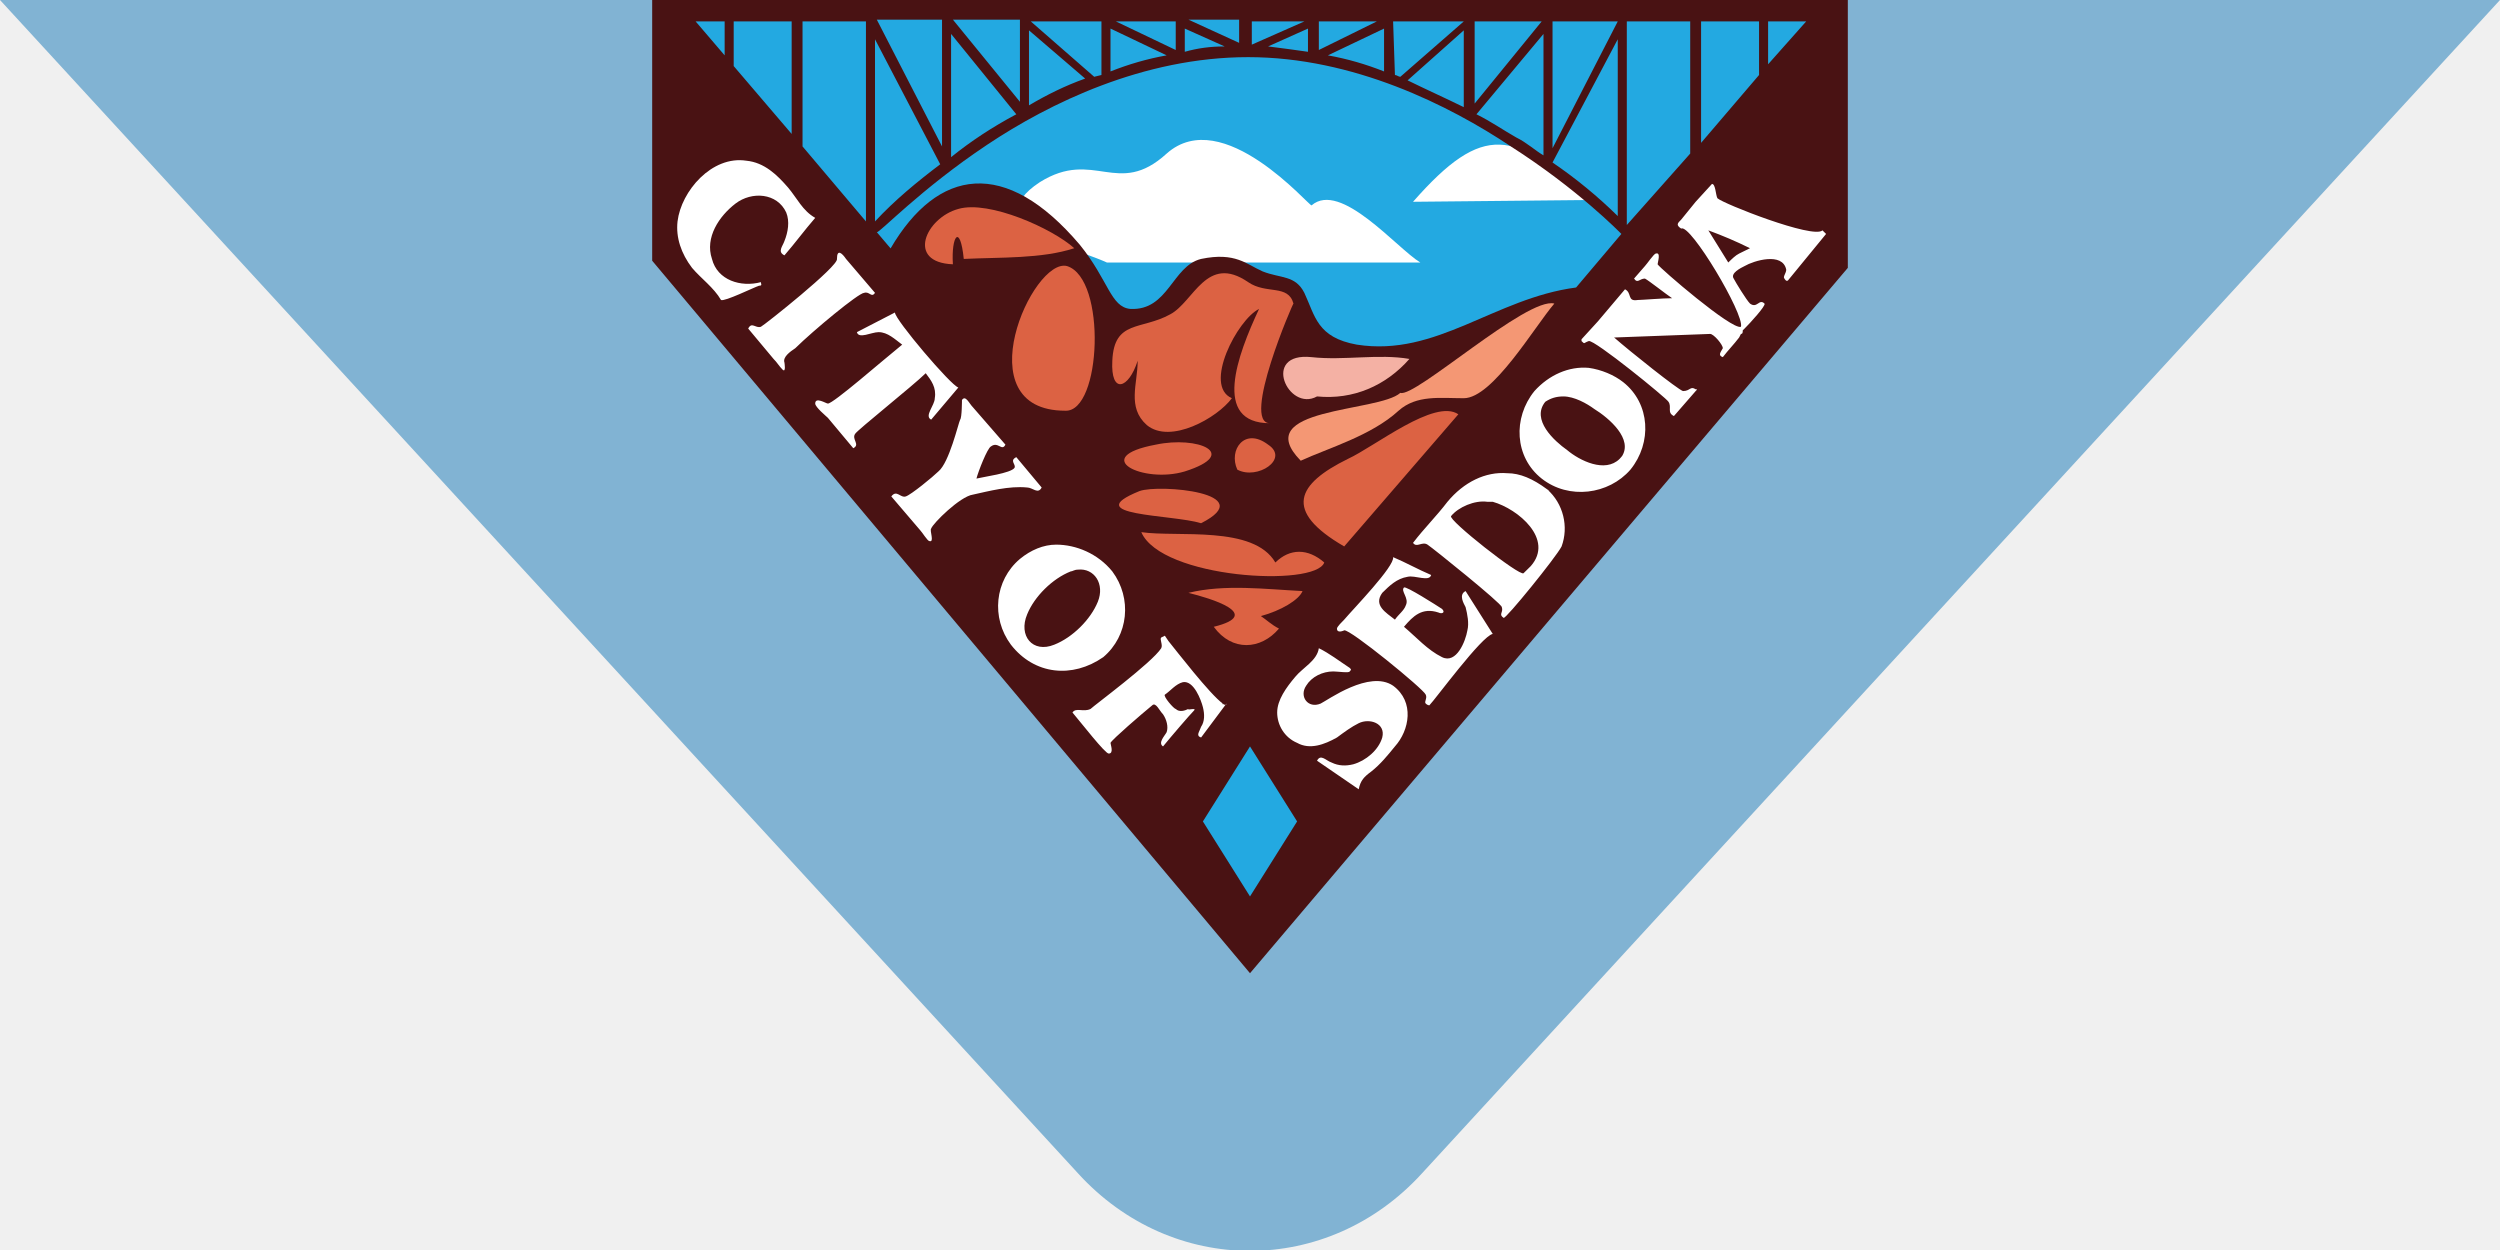
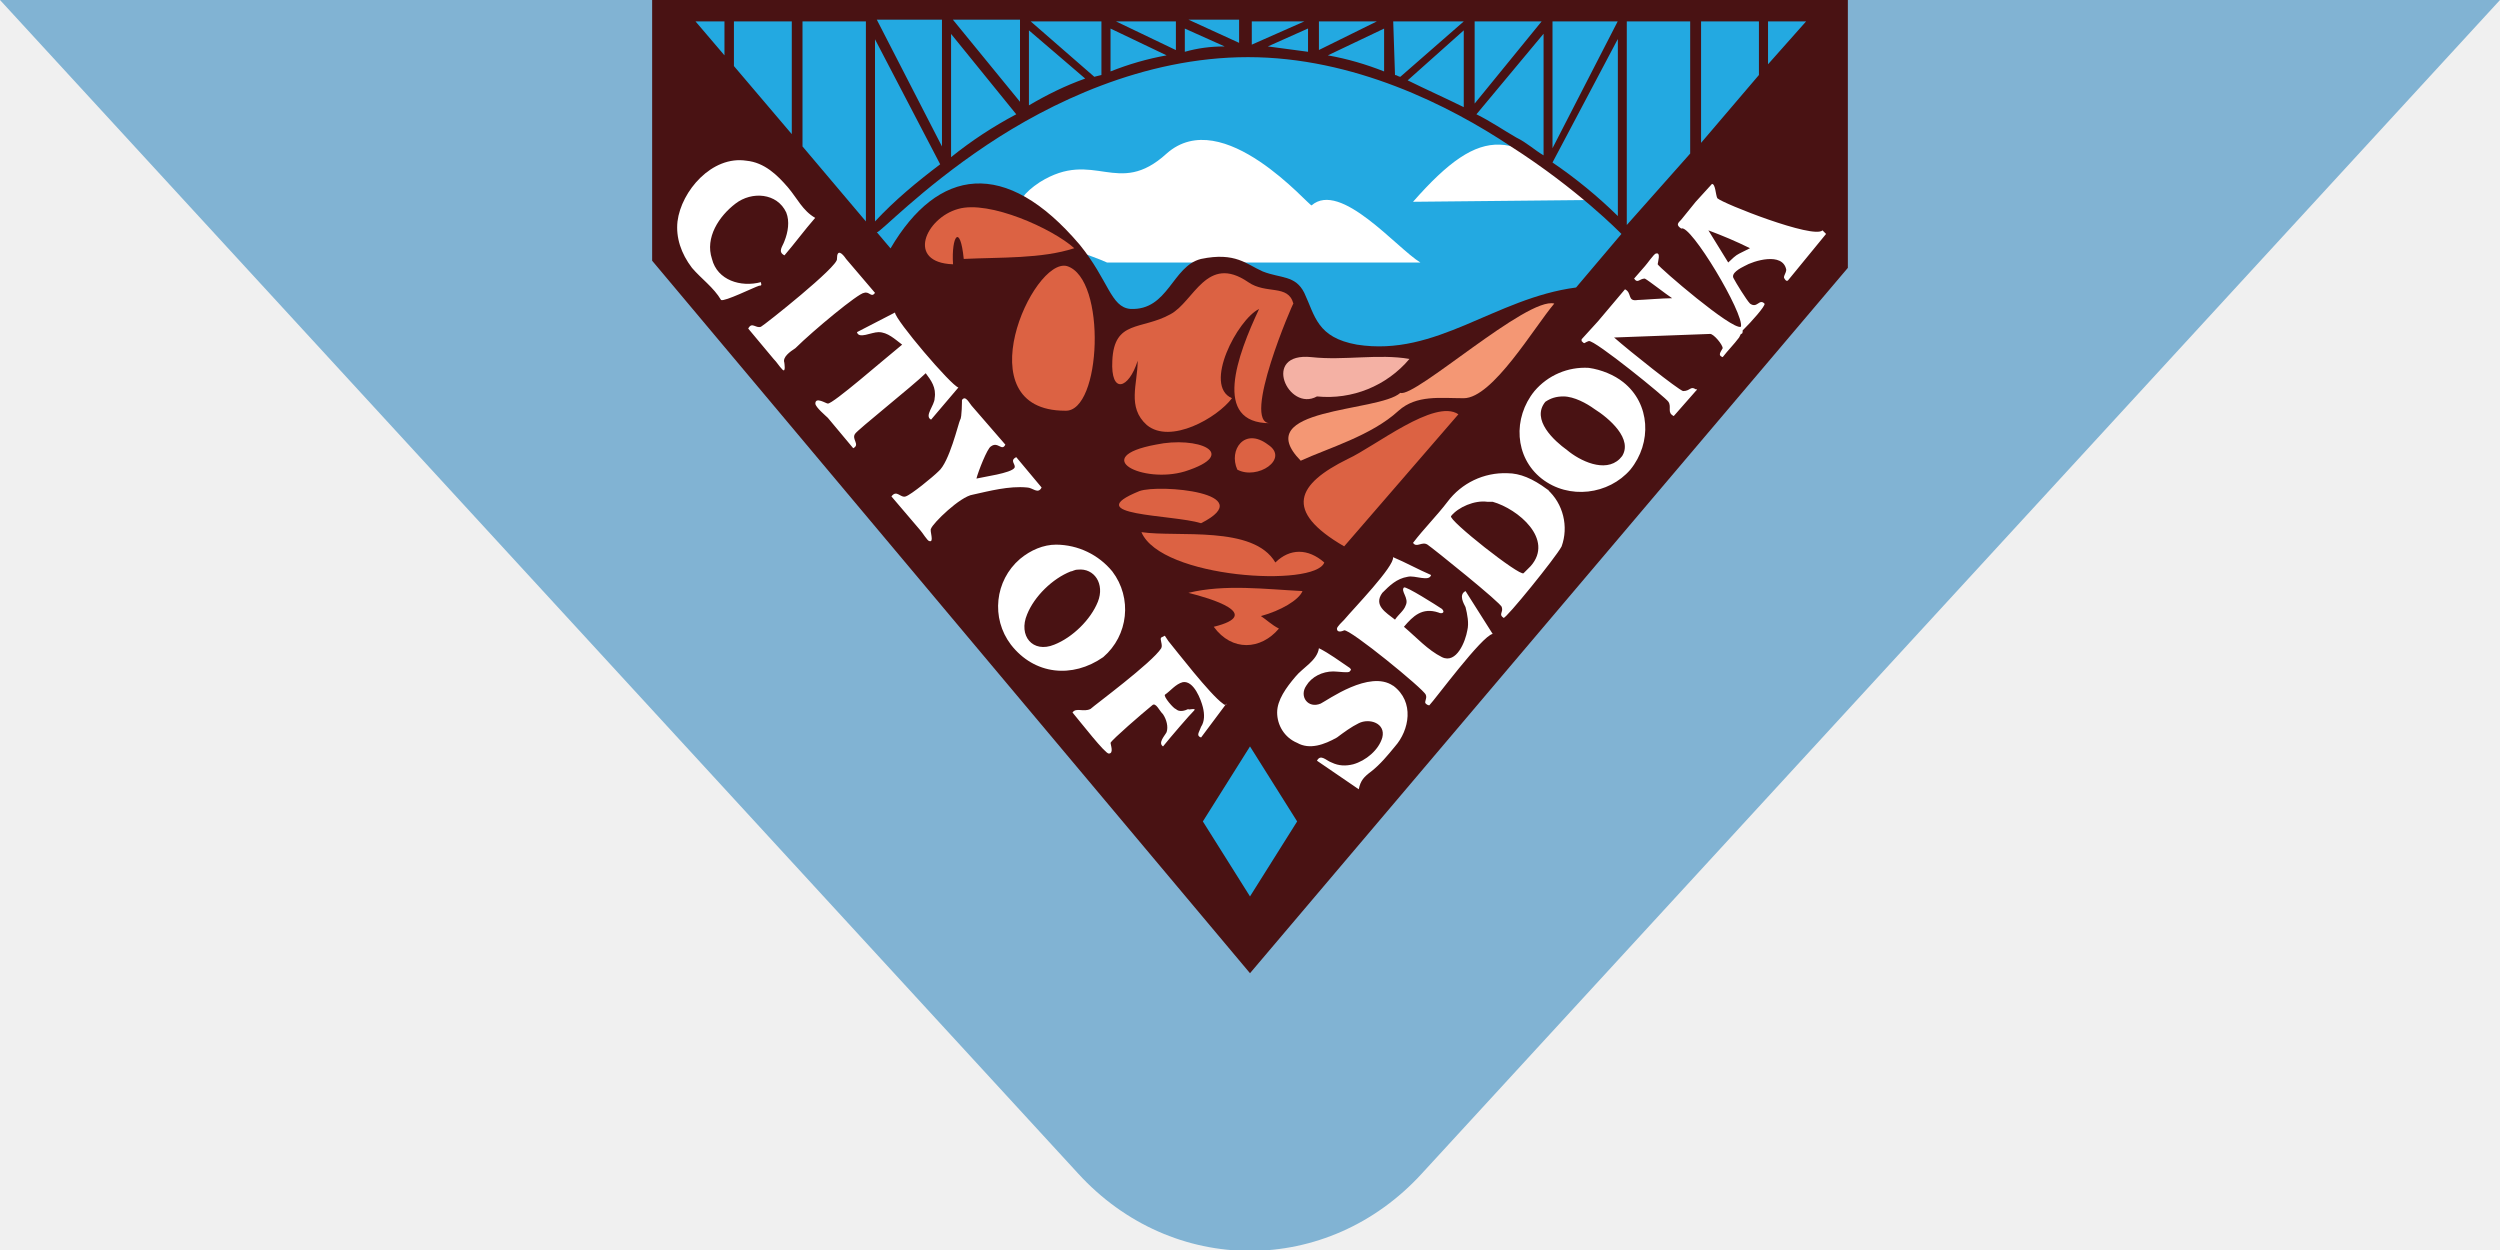
<svg xmlns="http://www.w3.org/2000/svg" width="140" height="70" viewBox="0 0 140 70" fill="none">
-   <g clip-path="url(#clip0_56250_516)">
-     <path d="M140 0H0L60.362 65.7C65.638 71.5 74.362 71.5 79.638 65.7L140 0Z" fill="#81B3D3" />
-     <path d="M37.232 0.5L69.797 38.4L102.261 0.7L37.232 0.5Z" fill="#23A9E1" />
-     <path d="M61.986 14.7H79.536C78.218 13.9 75.073 10.1 73.449 11.5C73.348 11.6 68.478 5.8 65.333 8.6C62.594 11.1 61.275 8.3 58.232 10.2C54.58 12.6 60.261 13.9 61.986 14.7ZM89.073 11.2L79.13 11.3C83.087 6.8 84.812 7.3 89.073 11.2Z" fill="white" />
-     <path d="M99.014 3.6V1.2H101.145L99.014 3.6ZM49.101 13C49.203 13.1 51.536 10.6 55.29 8.1C58.739 5.8 64.014 3.2 69.898 3.2C75.783 3.2 81.159 5.9 84.609 8.2C88.362 10.6 90.696 13 90.797 13.1L88.261 16.1C83.696 16.7 80.449 20 75.986 19.3C73.754 18.9 73.652 17.7 73.043 16.4C72.536 15.4 71.725 15.6 70.71 15.2C69.797 14.8 69.188 14.1 67.261 14.5C65.638 14.9 65.435 17.4 63.304 17.3C62.188 17.2 62.087 15.7 60.464 13.7C56.304 8.8 52.511 9.41 49.873 13.91L49.101 13ZM40.58 1.2V3.1L38.956 1.2H40.58ZM95.261 1.2H98.507V4.2L95.261 8V1.2ZM91.101 12.6V1.2H94.652V8.6L91.101 12.6ZM90.594 2.2V12.1C89.478 11 88.261 10 86.942 9.1L90.594 2.2ZM86.435 1.9V8.7C85.927 8.4 85.522 8 84.913 7.7C84.203 7.3 83.493 6.8 82.681 6.4L86.435 1.9ZM81.971 1.7V6C80.957 5.5 79.841 5 78.826 4.5L81.971 1.7ZM82.58 1.2H86.333L82.58 5.8V1.2ZM86.942 1.2H90.594L86.942 8.3V1.2ZM78.014 1.2H81.971L78.42 4.3C78.319 4.3 78.217 4.2 78.116 4.2L78.014 1.2ZM77.507 1.6V4C76.493 3.6 75.478 3.3 74.362 3.1L77.507 1.6ZM73.246 1.6V2.9C72.536 2.8 71.826 2.7 71.014 2.6L73.246 1.6ZM66.348 1.6L68.58 2.6C67.768 2.6 67.058 2.7 66.348 2.9V1.6ZM62.188 1.6L65.333 3.1C64.217 3.3 63.203 3.6 62.188 4V1.6ZM65.841 2.8L62.493 1.2H65.841V2.8ZM69.391 2.4L66.551 1.1H69.391V2.4ZM70.101 1.2H73.043L70.101 2.5V1.2ZM73.855 1.2H77.101L73.855 2.8V1.2ZM61.275 4.3L57.725 1.2H61.681V4.2L61.275 4.3ZM57.623 1.7L60.768 4.4C59.652 4.8 58.638 5.3 57.623 5.9V1.7ZM53.261 1.9L56.913 6.4C55.594 7.1 54.377 7.9 53.261 8.8V1.9ZM49 2.2L52.652 9.2C51.333 10.2 50.116 11.2 49 12.4V2.2ZM52.754 8.2L49.101 1.1H52.754V8.2ZM57.116 5.7L53.362 1.1H57.116V5.7ZM44.333 7.5L41.087 3.7V1.2H44.333V7.5ZM44.942 1.2H48.493V12.4L44.942 8.2V1.2ZM36.522 0V14.6L70 54.5L103.478 15V0H36.522Z" fill="#491213" />
-     <path d="M67.362 46L70 41.8L72.638 46L70 50.2L67.362 46Z" fill="#23A9E1" />
-     <path d="M75.275 30.6C71.826 28.6 72.638 27.1 75.478 25.7C77 25 80.348 22.3 81.667 23.2L75.275 30.6ZM72.942 33.1C70.913 33 68.58 32.7 66.551 33.2C67.768 33.5 70.811 34.4 67.971 35.1C68.985 36.5 70.609 36.4 71.623 35.2C71.217 35 70.913 34.7 70.609 34.5C71.725 34.2 72.739 33.6 72.942 33.1ZM74.159 31.5C73.246 30.7 72.232 30.7 71.42 31.5C70.203 29.4 65.942 30.1 63.913 29.8C65.029 32.4 73.652 32.9 74.159 31.5ZM67.261 29.3C65.638 28.8 60.362 28.9 63.812 27.5C64.927 27.1 70.609 27.6 67.261 29.3ZM69.29 26.3C68.782 25.2 69.696 23.9 71.014 24.9C72.232 25.7 70.406 26.9 69.29 26.3ZM66.348 26.4C64.014 27.1 60.971 25.6 64.725 24.9C67.058 24.4 69.493 25.4 66.348 26.4C66.246 26.4 66.449 26.4 66.348 26.4ZM63.71 20.2C63.203 21.8 62.188 22.1 62.29 20.2C62.391 17.9 63.913 18.5 65.536 17.6C66.855 16.9 67.565 14.2 69.898 15.8C70.913 16.5 72.13 15.9 72.435 17C72.435 16.9 69.493 23.7 71.116 23.7C67.87 23.7 69.29 19.9 70.507 17.3C69.29 17.9 67.362 21.6 68.985 22.3C68.174 23.4 65.536 24.9 64.217 23.8C63.101 22.8 63.71 21.5 63.71 20.2ZM59.652 23C53.971 23 57.826 14.4 59.754 14.9C61.985 15.6 61.681 23.1 59.652 23ZM53.362 14.8C50.725 14.7 51.84 12.2 53.667 11.7C55.391 11.2 58.942 12.8 60.159 13.9C58.333 14.5 56 14.4 53.971 14.5C53.768 12.5 53.261 13.2 53.362 14.8Z" fill="#DC6243" />
-     <path d="M72.841 25.8C69.899 22.8 77.203 23.1 78.42 22C79.232 22.3 85.522 16.6 87.043 17C85.928 18.3 83.594 22.3 81.971 22.3C80.652 22.3 79.333 22.1 78.319 23C76.797 24.4 74.362 25.1 72.841 25.8Z" fill="#F49774" />
-     <path d="M73.754 22.2C72.13 23.1 70.609 19.7 73.449 20C75.275 20.2 77.203 19.8 78.928 20.1C77.609 21.6 75.783 22.4 73.754 22.2Z" fill="#F4B1A4" />
-     <path d="M51.841 20.9C52.145 21.3 52.449 21.7 52.348 22.3C52.348 22.7 51.739 23.3 52.145 23.5L53.667 21.7C53.261 21.6 50.116 17.9 50.116 17.5L47.986 18.6C48.087 19 48.797 18.6 49.203 18.6C49.71 18.6 50.116 19 50.522 19.3C49.406 20.2 46.667 22.6 46.362 22.6C46.261 22.6 45.652 22.2 45.652 22.6C45.652 22.8 46.261 23.3 46.362 23.4L47.783 25.1C48.188 24.9 47.681 24.6 47.884 24.3C47.986 24.1 51.13 21.6 51.841 20.9ZM48.391 16.4C48.696 16.3 48.797 16.7 49 16.4L47.377 14.5C47.174 14.2 46.87 13.9 46.87 14.5C46.971 14.9 42.812 18.2 42.609 18.3C42.304 18.4 42.102 18 41.899 18.4C42.406 19 42.812 19.5 43.319 20.1C43.522 20.3 43.623 20.5 43.826 20.7C44.029 20.9 43.928 20.3 43.928 20.3C43.826 20 44.232 19.7 44.536 19.5C45.551 18.5 48.087 16.4 48.391 16.4ZM42.609 15.8C41.493 16.1 40.174 15.7 39.87 14.5C39.464 13.3 40.275 12.1 41.188 11.4C42.102 10.7 43.522 10.8 44.029 11.9C44.232 12.4 44.13 13 43.928 13.5C43.826 13.8 43.522 14.1 43.928 14.3C44.536 13.6 45.044 12.9 45.652 12.2C44.942 11.8 44.638 11.1 44.13 10.5C43.522 9.8 42.812 9.1 41.797 9C39.87 8.7 38.145 10.7 37.942 12.4C37.841 13.3 38.145 14.2 38.754 15C39.261 15.6 39.971 16.1 40.377 16.8C40.58 16.9 42.203 16.1 42.507 16C42.71 16 42.609 15.9 42.609 15.8C42.609 15.8 42.102 16 42.609 15.8ZM68.478 39.4C67.768 38.9 65.841 36.4 65.435 35.9L65.232 35.6L65.029 35.7C64.928 35.8 65.13 36.1 65.029 36.3C64.522 37.1 61.275 39.5 61.072 39.7C60.667 39.9 60.261 39.6 60.058 39.9C60.565 40.5 61.884 42.2 62.087 42.2C62.391 42.2 62.188 41.7 62.188 41.6C62.29 41.4 63.913 40 64.522 39.5C64.725 39.3 64.928 39.8 65.13 40C65.333 40.3 65.435 40.7 65.333 41C65.232 41.2 64.826 41.6 65.13 41.8C65.536 41.3 66.652 40 66.855 39.8C67.058 39.6 66.449 39.8 66.551 39.7C66.348 39.8 66.043 39.9 65.841 39.7C65.739 39.7 65.13 39 65.232 38.9C65.536 38.7 65.841 38.3 66.246 38.2C66.855 38.1 67.261 39.2 67.362 39.6C67.464 40 67.464 40.4 67.261 40.7C67.159 41 66.957 41.2 67.261 41.3L68.681 39.4C68.681 39.5 68.58 39.5 68.478 39.4C68.58 39.5 68.377 39.4 68.478 39.4ZM59.145 30.5C58.435 30.5 57.725 30.8 57.116 31.3C55.696 32.5 55.493 34.6 56.609 36.1C57.928 37.8 60.058 38 61.783 36.8C63.203 35.6 63.406 33.5 62.29 32C61.478 31 60.261 30.5 59.145 30.5ZM60.362 31.9C61.275 31.8 61.884 32.7 61.478 33.7C61.072 34.7 60.058 35.7 59.044 36.1C57.826 36.6 57.014 35.6 57.522 34.4C57.928 33.4 58.942 32.4 59.957 32C60.058 32 60.16 31.9 60.362 31.9ZM57.522 27.3C57.826 27.3 58.13 27.7 58.333 27.3L56.913 25.6C56.507 25.8 56.913 26 56.812 26.2C56.609 26.5 55.087 26.7 54.681 26.8C54.783 26.4 55.29 25.1 55.493 25C55.899 24.7 56.102 25.3 56.304 24.9L54.478 22.8C54.275 22.6 54.072 22.1 53.87 22.4C53.87 22.4 53.87 23.4 53.768 23.5C53.667 23.7 53.16 25.9 52.551 26.4C52.246 26.7 51.029 27.7 50.725 27.8C50.42 27.9 50.217 27.4 49.913 27.8L51.536 29.7C51.638 29.8 51.942 30.3 52.044 30.3C52.348 30.4 52.044 29.7 52.145 29.6C52.246 29.3 53.768 27.8 54.478 27.7C55.391 27.5 56.507 27.2 57.522 27.3C57.319 27.3 57.725 27.3 57.522 27.3ZM82.073 34C82.174 34.4 82.275 34.9 82.174 35.3C82.073 35.9 81.565 37.2 80.754 36.8C79.942 36.4 79.333 35.7 78.623 35.1C79.13 34.5 79.638 34 80.551 34.3C80.754 34.4 80.957 34.3 80.754 34.1C80.449 33.9 78.725 32.8 78.623 32.9C78.42 33.1 78.928 33.5 78.725 33.9C78.623 34.2 78.319 34.4 78.116 34.7C77.609 34.3 76.899 33.9 77.406 33.2C77.812 32.8 78.217 32.4 78.826 32.3C79.232 32.2 80.043 32.6 80.145 32.2C79.435 31.9 78.725 31.5 78.014 31.2C78.116 31.7 75.783 34.1 75.275 34.7C75.174 34.8 74.87 35.1 74.87 35.2C74.87 35.5 75.275 35.3 75.275 35.3C75.58 35.2 79.739 38.6 79.841 38.9C79.942 39.1 79.739 39.3 79.841 39.4C79.841 39.4 79.942 39.5 80.043 39.5C80.348 39.2 82.986 35.6 83.594 35.5C83.087 34.7 82.58 33.9 82.073 33.1C81.667 33.3 81.971 33.8 82.073 34ZM78.014 38.4C76.696 37.5 74.362 39.2 73.957 39.4C73.246 39.7 72.739 39 73.145 38.4C73.449 37.9 74.058 37.6 74.667 37.6C74.87 37.6 75.58 37.7 75.58 37.6C75.681 37.5 75.681 37.5 75.58 37.4C74.971 37 74.464 36.6 73.855 36.3C73.754 37 72.942 37.4 72.536 37.9C72.029 38.5 71.522 39.2 71.522 39.9C71.522 40.6 71.928 41.3 72.638 41.6C73.348 42 74.159 41.7 74.87 41.3C75.275 41 75.681 40.7 76.087 40.5C76.696 40.2 77.609 40.5 77.406 41.3C77.203 42 76.493 42.6 75.783 42.8C75.377 42.9 74.971 42.9 74.565 42.7C74.261 42.6 73.957 42.2 73.754 42.6L76.087 44.2C76.189 43.7 76.391 43.5 76.797 43.2C77.304 42.8 77.71 42.3 78.116 41.8C78.928 40.9 79.232 39.3 78.014 38.4ZM95.87 10.3C95.87 10.4 95.87 10.4 95.87 10.3L94.957 11.3L94.145 12.3C93.942 12.5 93.841 12.6 94.145 12.8C94.652 12.5 97.696 17.6 97.493 18.3C96.986 18.5 92.928 15 92.826 14.8C92.826 14.7 93.029 14.1 92.725 14.2C92.623 14.2 92.217 14.8 92.116 14.9L91.507 15.6C91.71 15.9 91.812 15.6 92.116 15.6C92.319 15.7 93.333 16.5 93.638 16.7C93.13 16.7 91.913 16.8 91.71 16.8C91.102 16.9 91.406 16.4 91 16.2L89.478 18L88.565 19C88.565 19 88.565 19 88.565 19.1C88.768 19.3 88.667 19.2 88.971 19.1C89.275 19 93.333 22.3 93.435 22.5C93.638 22.8 93.333 23.1 93.739 23.3L94.957 21.9C95.058 21.8 95.058 21.8 94.957 21.8C94.652 21.6 94.652 21.9 94.246 21.9C93.942 21.8 91.304 19.7 90.391 18.9L95.768 18.7C95.971 18.7 96.478 19.3 96.478 19.5C96.377 19.7 96.174 19.9 96.478 20C96.783 19.6 97.087 19.3 97.391 18.9L97.493 18.7C97.594 18.7 97.594 18.6 97.594 18.5L97.696 18.4C98 18.1 98.913 17.1 98.812 17C98.507 16.7 98.406 17.3 98 17C97.797 16.8 97.188 15.8 97.087 15.6C96.884 15.3 97.493 15 97.696 14.9C98.203 14.6 99.826 14.1 100.029 15.1C100.029 15.3 99.826 15.5 99.928 15.6C99.928 15.6 100.029 15.8 100.13 15.7L102.261 13.1C102.159 13 102.159 13 102.058 12.9C101.551 13.4 96.478 11.4 96.174 11.1C96.073 10.9 96.073 10.3 95.87 10.3ZM95.667 12.9C96.478 13.2 97.189 13.5 98 13.9C97.797 14 97.594 14.1 97.391 14.2C97.189 14.3 96.986 14.5 96.783 14.7L95.667 12.9ZM88.971 20.6C87.855 20.5 86.739 21 85.928 21.9C84.71 23.4 84.812 25.6 86.333 26.8C87.855 28 90.087 27.7 91.304 26.3C92.522 24.8 92.42 22.6 90.899 21.4C90.391 21 89.681 20.7 88.971 20.6ZM87.551 22.2C88.159 22.2 88.87 22.6 89.275 22.9C90.087 23.4 91.507 24.6 90.797 25.6C90.797 25.5 90.899 25.5 90.696 25.7C89.884 26.5 88.464 25.8 87.754 25.2C87.043 24.7 85.725 23.5 86.536 22.5C86.841 22.3 87.145 22.2 87.551 22.2ZM84.406 26.5C83.188 26.4 81.971 27 81.058 28.1C80.449 28.9 79.739 29.6 79.13 30.4C79.333 30.7 79.638 30.3 79.942 30.5C80.246 30.7 84.102 33.8 84.102 34C84.203 34.3 83.899 34.4 84.203 34.6C84.304 34.7 87.145 31.2 87.449 30.6C87.855 29.5 87.551 28.2 86.638 27.4C86.739 27.5 86.841 27.5 86.638 27.4C85.826 26.8 85.116 26.5 84.406 26.5ZM83.29 28.1C83.391 28.1 83.493 28.1 83.594 28.1C85.014 28.5 87.043 30.2 85.725 31.7C85.522 31.9 85.725 31.7 85.319 32.1C85.116 32.3 81.058 29.1 81.261 28.9C81.667 28.4 82.58 28 83.29 28.1Z" fill="white" />
+   <g clip-path="url(#a)">
+     <path d="M140 0H0l60.36 65.7c5.28 5.8 14 5.8 19.28 0L140 0Z" fill="#81B3D3" />
+     <path d="M37.23.5 69.8 38.4 102.26.7 37.23.5Z" fill="#23A9E1" />
+     <path d="M61.99 14.7h17.55c-1.32-.8-4.47-4.6-6.09-3.2-.1.1-4.97-5.7-8.12-2.9-2.74 2.5-4.05-.3-7.1 1.6-3.65 2.4 2.03 3.7 3.76 4.5Zm27.08-3.5-9.94.1c3.96-4.5 5.68-4 9.94-.1Z" fill="#fff" />
+     <path d="M99.01 3.6V1.2h2.13l-2.13 2.4ZM49.11 13c.1.1 2.43-2.4 6.18-4.9 3.45-2.3 8.72-4.9 14.6-4.9 5.9 0 11.27 2.7 14.72 5 3.75 2.4 6.09 4.8 6.19 4.9l-2.54 3c-4.56.6-7.81 3.9-12.27 3.2-2.24-.4-2.34-1.6-2.95-2.9-.5-1-1.32-.8-2.33-1.2-.91-.4-1.52-1.1-3.45-.7-1.62.4-1.83 2.9-3.96 2.8-1.11-.1-1.21-1.6-2.84-3.6-4.16-4.9-7.95-4.29-10.59.21L49.1 13ZM40.57 1.2v1.9l-1.62-1.9h1.62Zm54.68 0h3.25v3L95.26 8V1.2ZM91.1 12.6V1.2h3.55v7.4l-3.55 4Zm-.5-10.4v9.9a26.33 26.33 0 0 0-3.66-3l3.65-6.9Zm-4.16-.3v6.8c-.51-.3-.92-.7-1.53-1-.7-.4-1.42-.9-2.23-1.3l3.75-4.5Zm-4.47-.2V6c-1.01-.5-2.13-1-3.14-1.5l3.14-2.8Zm.61-.5h3.75l-3.75 4.6V1.2Zm4.36 0h3.65l-3.65 7.1V1.2Zm-8.93 0h3.96l-3.55 3.1c-.1 0-.2-.1-.3-.1l-.1-3Zm-.5.4V4c-1.02-.4-2.03-.7-3.15-.9l3.15-1.5Zm-4.26 0v1.3L71 2.6l2.24-1Zm-6.9 0 2.23 1c-.81 0-1.52.1-2.23.3V1.6Zm-4.16 0 3.14 1.5c-1.11.2-2.13.5-3.14.9V1.6Zm3.65 1.2L62.5 1.2h3.35v1.6Zm3.55-.4-2.84-1.3h2.84v1.3Zm.71-1.2h2.94L70.1 2.5V1.2Zm3.76 0h3.24l-3.24 1.6V1.2ZM61.28 4.3l-3.56-3.1h3.96v3l-.4.1Zm-3.66-2.6 3.15 2.7c-1.12.4-2.13.9-3.15 1.5V1.7Zm-4.36.2 3.65 4.5a22.9 22.9 0 0 0-3.65 2.4V1.9ZM49 2.2l3.65 7c-1.32 1-2.53 2-3.65 3.2V2.2Zm3.75 6L49.1 1.1h3.65v7.1Zm4.37-2.5-3.76-4.6h3.76v4.6ZM44.33 7.5 41.1 3.7V1.2h3.24v6.3Zm.61-6.3h3.55v11.2l-3.55-4.2v-7ZM36.52 0v14.6L70 54.5 103.48 15V0H36.52Z" fill="#491213" />
+     <path d="M67.36 46 70 41.8l2.64 4.2L70 50.2 67.36 46Z" fill="#23A9E1" />
+     <path d="M75.28 30.6c-3.45-2-2.64-3.5.2-4.9 1.52-.7 4.87-3.4 6.19-2.5l-6.4 7.4Zm-2.34 2.5c-2.03-.1-4.36-.4-6.39.1 1.22.3 4.26 1.2 1.42 1.9 1.02 1.4 2.64 1.3 3.65.1-.4-.2-.7-.5-1.01-.7 1.11-.3 2.13-.9 2.33-1.4Zm1.22-1.6c-.91-.8-1.93-.8-2.74 0-1.22-2.1-5.48-1.4-7.5-1.7 1.1 2.6 9.73 3.1 10.24 1.7Zm-6.9-2.2c-1.62-.5-6.9-.4-3.45-1.8 1.12-.4 6.8.1 3.45 1.8Zm2.03-3c-.5-1.1.4-2.4 1.72-1.4 1.22.8-.6 2-1.72 1.4Zm-2.94.1c-2.34.7-5.38-.8-1.63-1.5 2.34-.5 4.77.5 1.63 1.5.1 0-.1 0 0 0Zm-2.64-6.2c-.5 1.6-1.52 1.9-1.42 0 .1-2.3 1.62-1.7 3.25-2.6 1.32-.7 2.03-3.4 4.36-1.8 1.01.7 2.23.1 2.53 1.2 0-.1-2.94 6.7-1.31 6.7-3.25 0-1.83-3.8-.61-6.4-1.22.6-3.15 4.3-1.52 5-.82 1.1-3.45 2.6-4.77 1.5-1.12-1-.51-2.3-.51-3.6ZM59.65 23c-5.68 0-1.82-8.6.1-8.1 2.24.7 1.93 8.2-.1 8.1Zm-6.29-8.2c-2.64-.1-1.52-2.6.3-3.1 1.73-.5 5.28 1.1 6.5 2.2-1.83.6-4.16.5-6.19.6-.2-2-.7-1.3-.6.3Z" fill="#DC6243" />
+     <path d="M72.84 25.8c-2.94-3 4.36-2.7 5.58-3.8.81.3 7.1-5.4 8.62-5-1.11 1.3-3.45 5.3-5.07 5.3-1.32 0-2.64-.2-3.65.7-1.52 1.4-3.96 2.1-5.48 2.8Z" fill="#F49774" />
+     <path d="M73.75 22.2c-1.62.9-3.14-2.5-.3-2.2 1.83.2 3.75-.2 5.48.1a5.99 5.99 0 0 1-5.18 2.1Z" fill="#F4B1A4" />
+     <path d="M51.84 20.9c.3.4.6.8.5 1.4 0 .4-.6 1-.2 1.2l1.53-1.8c-.4-.1-3.55-3.8-3.55-4.2l-2.13 1.1c.1.4.8 0 1.21 0 .51 0 .92.4 1.32.7-1.11.9-3.85 3.3-4.16 3.3-.1 0-.7-.4-.7 0 0 .2.6.7.7.8l1.42 1.7c.4-.2-.1-.5.1-.8.1-.2 3.25-2.7 3.96-3.4Zm-3.45-4.5c.3-.1.4.3.61 0l-1.62-1.9c-.2-.3-.51-.6-.51 0 .1.4-4.06 3.7-4.26 3.8-.3.1-.5-.3-.71.1l1.42 1.7c.2.2.3.4.5.6.2.2.1-.4.1-.4-.1-.3.31-.6.62-.8 1.01-1 3.55-3.1 3.85-3.1Zm-5.78-.6c-1.12.3-2.44-.1-2.74-1.3-.4-1.2.4-2.4 1.32-3.1.91-.7 2.33-.6 2.84.5.2.5.1 1.1-.1 1.6-.1.3-.4.6 0 .8.6-.7 1.11-1.4 1.72-2.1-.7-.4-1.01-1.1-1.52-1.7-.6-.7-1.32-1.4-2.33-1.5-1.93-.3-3.65 1.7-3.86 3.4-.1.9.2 1.8.81 2.6.51.6 1.22 1.1 1.63 1.8.2.1 1.82-.7 2.13-.8.2 0 .1-.1.1-.2-.5.2 0 0 0 0Zm25.87 23.6c-.71-.5-2.64-3-3.05-3.5l-.2-.3-.2.1c-.1.1.1.4 0 .6-.5.8-3.75 3.2-3.96 3.4-.4.2-.8-.1-1.01.2.5.6 1.82 2.3 2.03 2.3.3 0 .1-.5.1-.6.1-.2 1.72-1.6 2.33-2.1.2-.2.4.3.61.5.2.3.3.7.2 1-.1.2-.5.6-.2.8.4-.5 1.52-1.8 1.73-2 .2-.2-.41 0-.3-.1-.21.1-.52.2-.72 0-.1 0-.71-.7-.6-.8.3-.2.6-.6 1-.7.62-.1 1.02 1 1.12 1.4.1.4.1.8-.1 1.1-.1.3-.3.5 0 .6l1.42-1.9c0 .1-.1.1-.2 0-.1 0 .1.1 0 0Zm-9.34-8.9c-.7 0-1.42.3-2.02.8a3.52 3.52 0 0 0-.51 4.8c1.32 1.7 3.45 1.9 5.17.7a3.52 3.52 0 0 0 .51-4.8 4.1 4.1 0 0 0-3.14-1.5Zm1.22 1.4c.92-.1 1.52.8 1.12 1.8-.4 1-1.42 2-2.44 2.4-1.21.5-2.03-.5-1.52-1.7.4-1 1.42-2 2.44-2.4.1 0 .2-.1.4-.1Zm-2.84-4.6c.3 0 .61.4.81 0l-1.42-1.7c-.4.2 0 .4-.1.6-.2.3-1.72.5-2.13.6.1-.4.61-1.7.81-1.8.4-.3.61.3.81-.1l-1.82-2.1c-.2-.2-.4-.7-.61-.4 0 0 0 1-.1 1.1-.1.2-.61 2.4-1.22 2.9-.3.3-1.52 1.3-1.83 1.4-.3.1-.5-.4-.8 0l1.62 1.9c.1.1.4.6.5.6.3.1 0-.6.1-.7.1-.3 1.63-1.8 2.34-1.9.91-.2 2.03-.5 3.04-.4.2 0-.2 0 0 0ZM82.07 34c.1.4.2.9.1 1.3-.1.6-.6 1.9-1.42 1.5-.8-.4-1.42-1.1-2.13-1.7.51-.6 1.02-1.1 1.93-.8.2.1.4 0 .2-.2-.3-.2-2.03-1.3-2.13-1.2-.2.2.3.6.1 1-.1.3-.4.5-.6.8-.51-.4-1.22-.8-.71-1.5.4-.4.8-.8 1.42-.9.4-.1 1.21.3 1.31-.1-.7-.3-1.42-.7-2.13-1 .1.5-2.23 2.9-2.73 3.5-.1.1-.41.4-.41.5 0 .3.4.1.4.1.31-.1 4.47 3.3 4.57 3.6.1.2-.1.4 0 .5 0 0 .1.1.2.1.3-.3 2.95-3.9 3.55-4l-1.52-2.4c-.4.2-.1.7 0 .9Zm-4.06 4.4c-1.31-.9-3.65.8-4.05 1-.71.3-1.22-.4-.81-1 .3-.5.9-.8 1.52-.8.2 0 .91.1.91 0 .1-.1.1-.1 0-.2-.6-.4-1.12-.8-1.72-1.1-.1.7-.92 1.1-1.32 1.6-.51.6-1.02 1.3-1.02 2s.4 1.4 1.12 1.7c.7.4 1.52.1 2.23-.3.4-.3.81-.6 1.22-.8.6-.3 1.52 0 1.32.8-.2.7-.92 1.3-1.63 1.5-.4.1-.8.1-1.21-.1-.3-.1-.61-.5-.82-.1l2.34 1.6c.1-.5.3-.7.7-1 .51-.4.92-.9 1.33-1.4.8-.9 1.11-2.5-.1-3.4Zm17.86-28.1c0 .1 0 .1 0 0l-.91 1-.81 1c-.2.2-.3.3 0 .5.5-.3 3.55 4.8 3.34 5.5-.5.2-4.56-3.3-4.66-3.5 0-.1.2-.7-.1-.6-.1 0-.51.6-.61.7l-.61.7c.2.3.3 0 .6 0 .2.1 1.22.9 1.53 1.1-.51 0-1.73.1-1.93.1-.6.1-.3-.4-.71-.6L89.48 18l-.91 1v.1c.2.2.1.1.4 0 .3-.1 4.36 3.2 4.46 3.4.2.3-.1.6.3.8l1.23-1.4c.1-.1.1-.1 0-.1-.3-.2-.3.1-.71.1-.3-.1-2.95-2.2-3.86-3l5.38-.2c.2 0 .7.6.7.8-.1.2-.3.4 0 .5.31-.4.62-.7.92-1.1l.1-.2c.1 0 .1-.1.1-.2l.1-.1c.31-.3 1.22-1.3 1.12-1.4-.3-.3-.4.3-.81 0-.2-.2-.81-1.2-.91-1.4-.2-.3.4-.6.6-.7.51-.3 2.14-.8 2.34.2 0 .2-.2.4-.1.5 0 0 .1.2.2.1l2.13-2.6-.2-.2c-.5.5-5.58-1.5-5.89-1.8-.1-.2-.1-.8-.3-.8Zm-.2 2.6c.8.3 1.52.6 2.33 1l-.6.3c-.21.1-.41.3-.62.5l-1.11-1.8Zm-6.7 7.7a3.7 3.7 0 0 0-3.04 1.3c-1.22 1.5-1.12 3.7.4 4.9 1.53 1.2 3.76.9 4.97-.5 1.22-1.5 1.12-3.7-.4-4.9-.5-.4-1.22-.7-1.93-.8Zm-1.42 1.6c.6 0 1.32.4 1.73.7.8.5 2.23 1.7 1.52 2.7 0-.1.1-.1-.1.1-.82.8-2.24.1-2.95-.5-.7-.5-2.03-1.7-1.21-2.7.3-.2.6-.3 1.01-.3Zm-3.14 4.3a4 4 0 0 0-3.35 1.6c-.61.8-1.32 1.5-1.93 2.3.2.3.5-.1.81.1.3.2 4.16 3.3 4.16 3.5.1.3-.2.4.1.6.1.1 2.94-3.4 3.25-4 .4-1.1.1-2.4-.81-3.2.1.1.2.1 0 0-.81-.6-1.52-.9-2.23-.9Zm-1.12 1.6h.3c1.42.4 3.45 2.1 2.13 3.6l-.4.4c-.2.2-4.26-3-4.06-3.2.4-.5 1.32-.9 2.03-.8Z" fill="#fff" />
  </g>
  <defs>
-     <clipPath id="clip0_56250_516">
-       <rect width="140" height="70" fill="white" />
+     <clipPath id="a">
+       <path fill="#fff" d="M0 0h140v70H0z" />
    </clipPath>
  </defs>
</svg>
